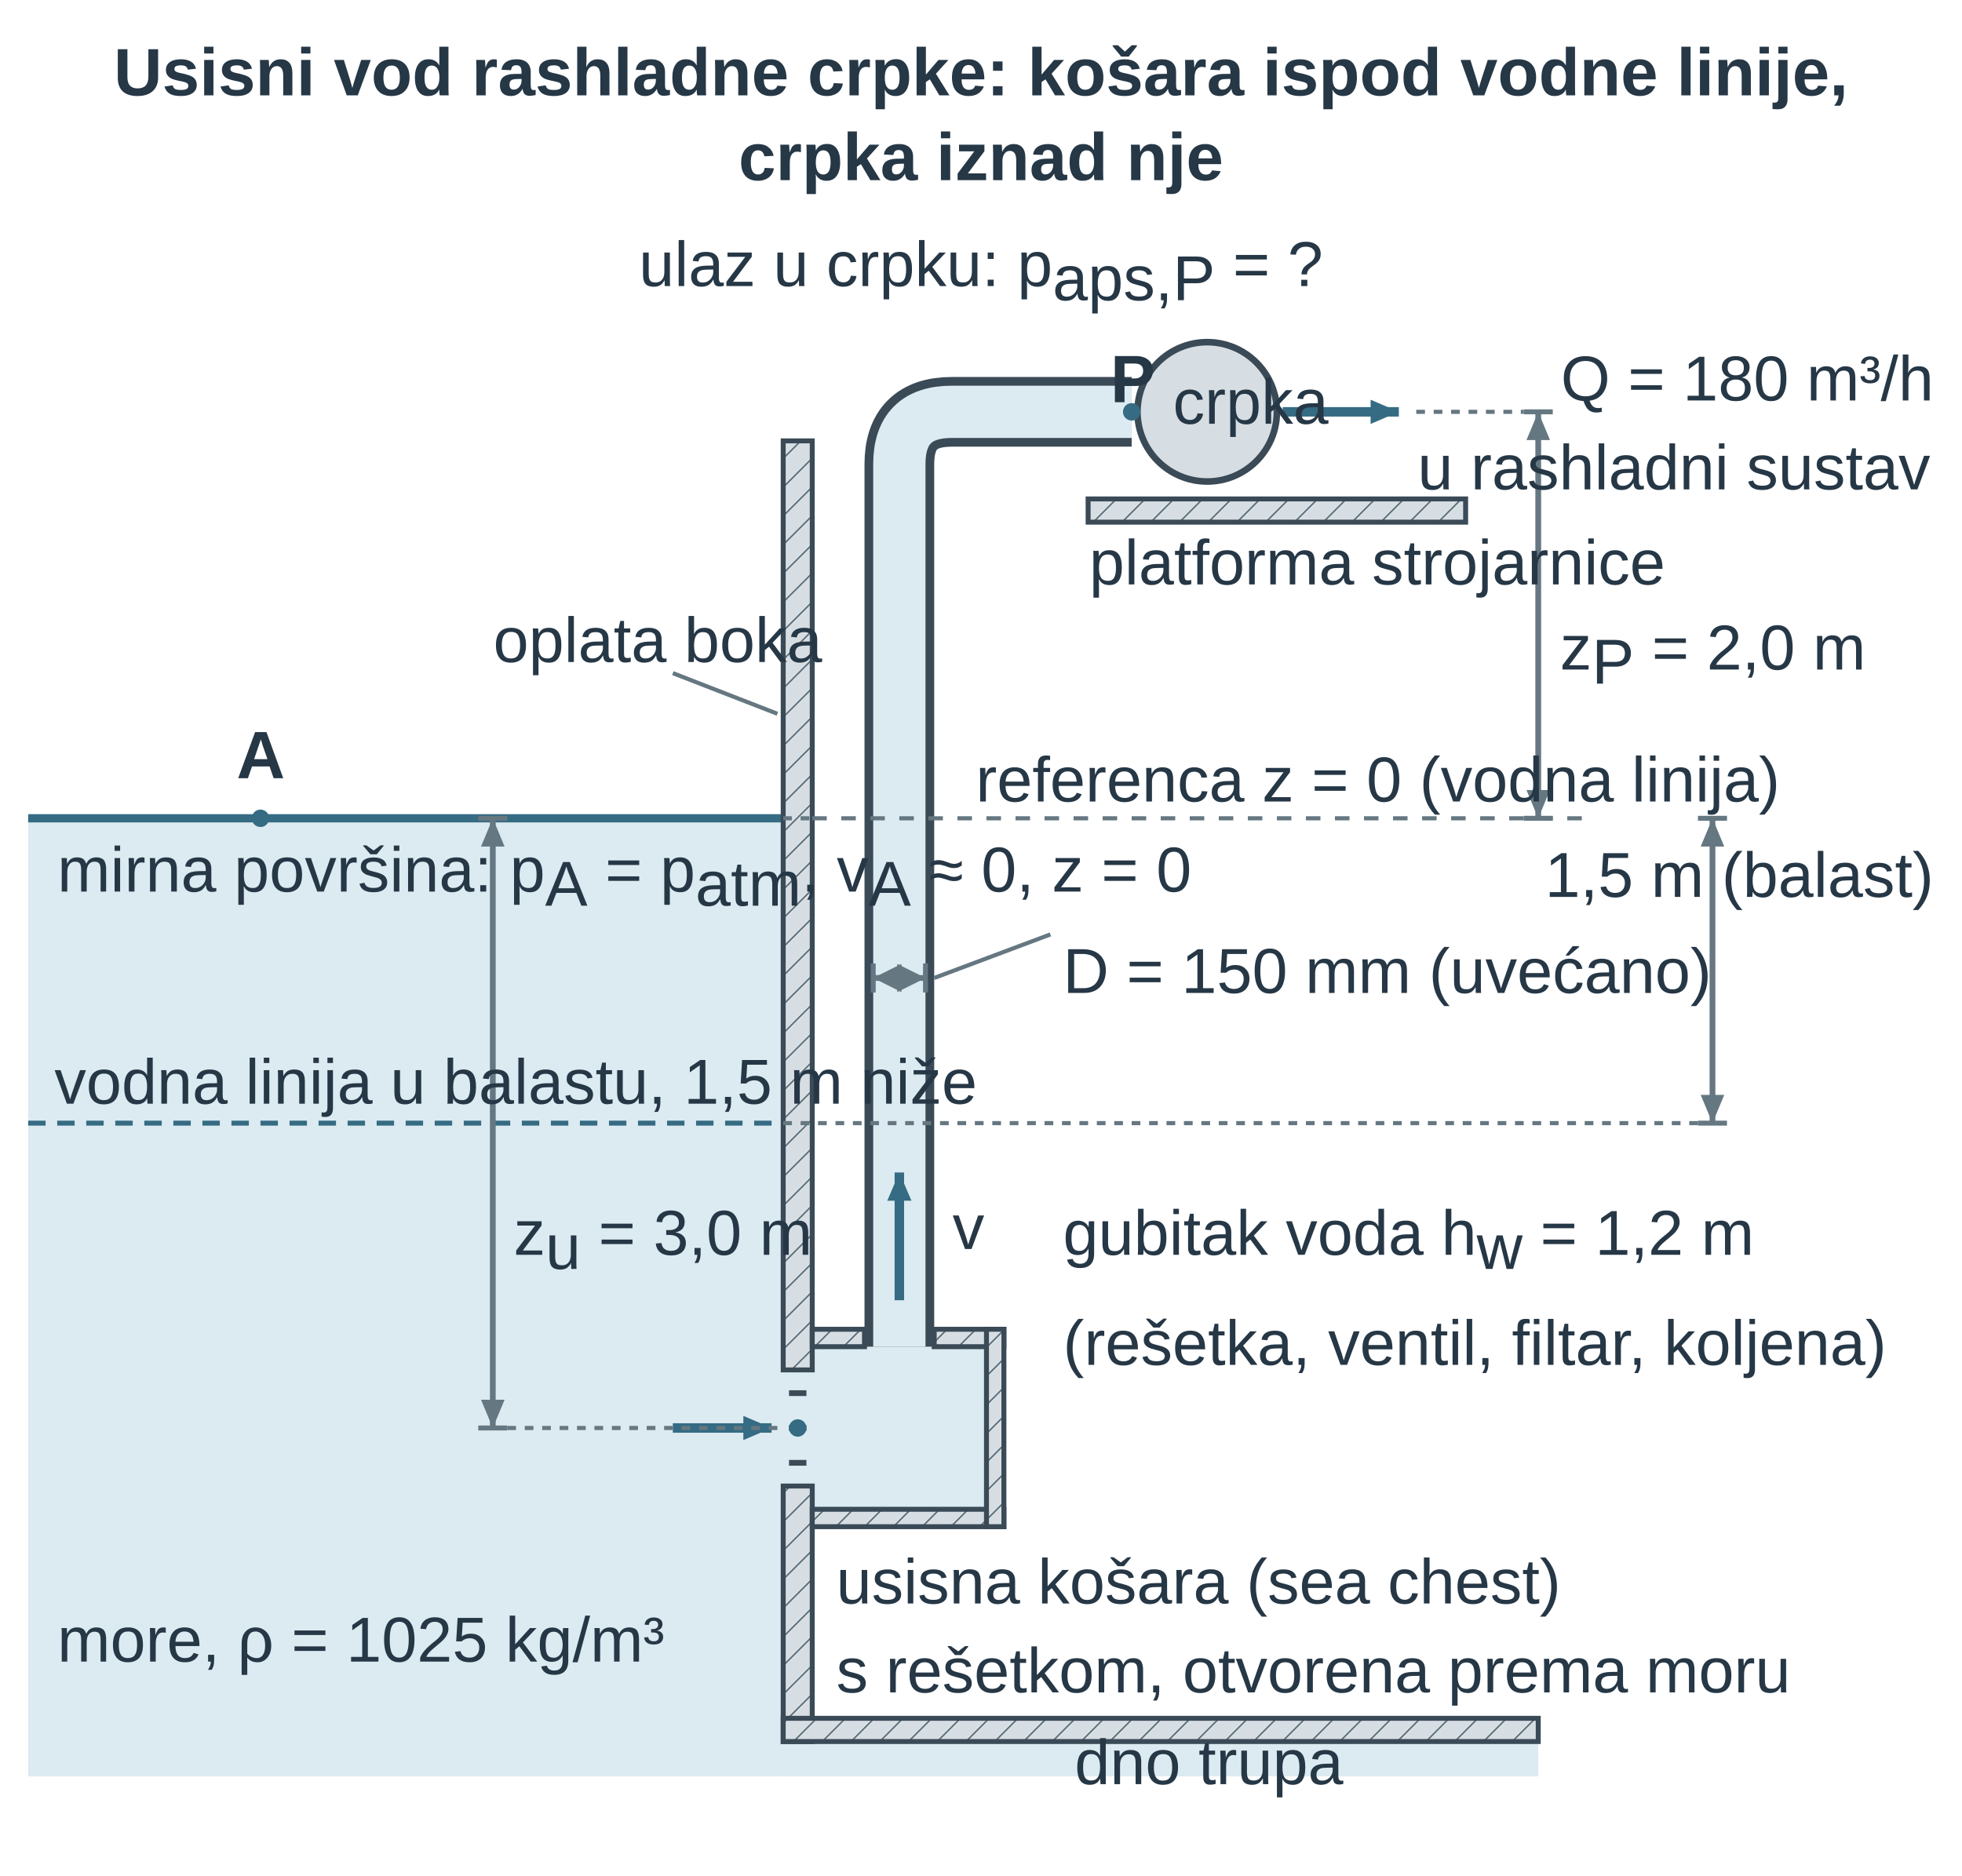
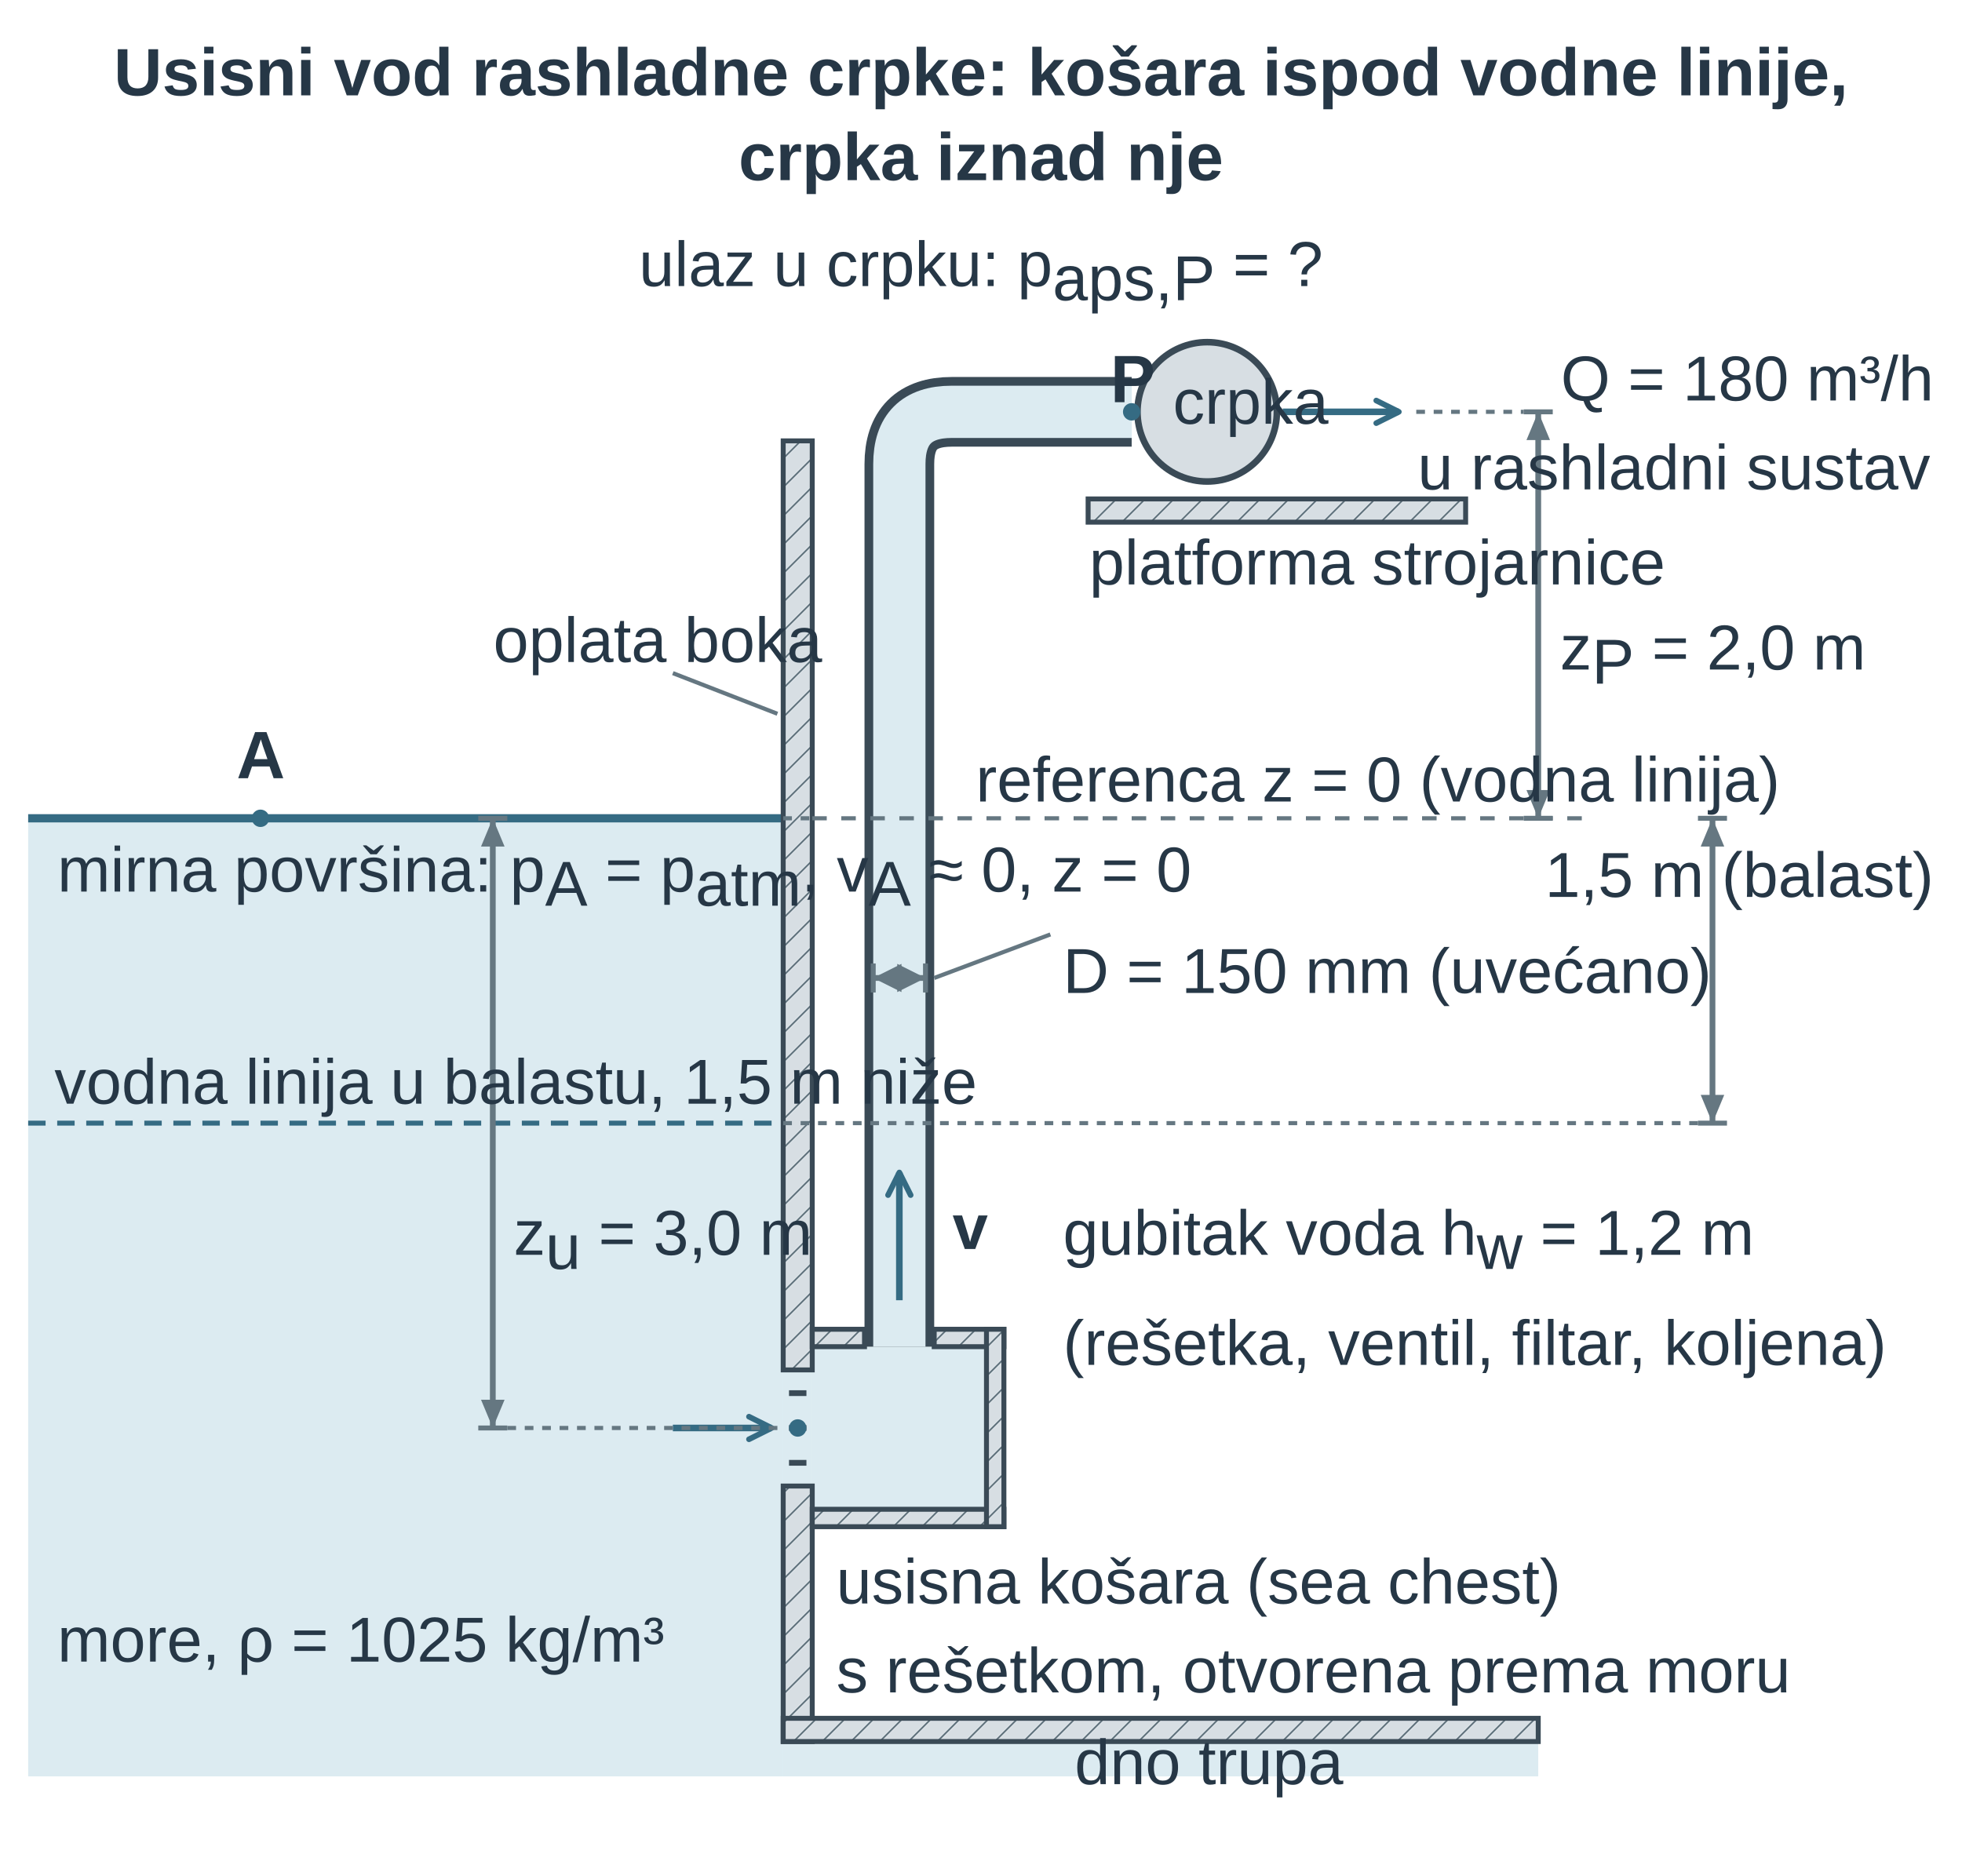
<svg xmlns="http://www.w3.org/2000/svg" width="277.682pt" height="265.574pt" viewBox="0 0 277.682 265.574" role="img">
  <defs>
+     <marker id="u09ch1_vopen" viewBox="0 0 10 10" refX="9" refY="5" markerWidth="9" markerHeight="9" orient="auto-start-reverse">
+       <path d="M1,1 L9,5 L1,9" fill="none" stroke="#356b83" stroke-width="2" stroke-linecap="round" stroke-linejoin="round" />
+     </marker>
    <pattern id="u09ch1_hatch" width="7" height="7" patternUnits="userSpaceOnUse" patternTransform="rotate(45)">
      <rect x="0" y="0" width="7" height="7" fill="#d7dee3" stroke="none" />
      <line x1="0" y1="0" x2="0" y2="7" stroke="#657781" stroke-width="1.1" />
    </pattern>
    <marker id="u09ch1_v" markerWidth="7" markerHeight="6" refX="7" refY="3" orient="auto">
      <path d="M0 0 L7 3 L0 6 Z" fill="#356b83" />
    </marker>
    <marker id="u09ch1_dim" markerWidth="6" markerHeight="5" refX="6" refY="2.5" orient="auto-start-reverse">
      <path d="M0 0 L6 2.5 L0 5 Z" fill="#657781" />
    </marker>
    <marker id="u09ch1_dimSmall" markerWidth="3" markerHeight="3" refX="3" refY="1.5" orient="auto-start-reverse">
      <path d="M0 0 L3 1.5 L0 3 Z" fill="#657781" />
    </marker>
  </defs>
  <g font-family="Arial, Liberation Sans, sans-serif">
    <g transform="translate(138.841 13.5)">
      <text data-source-text="1" x="0" y="0" text-anchor="middle" font-size="9.5" font-weight="600" fill="rgb(38, 55, 70)">Usisni vod rashladne crpke: košara ispod vodne linije,</text>
      <text data-source-text="1" x="0" y="12" text-anchor="middle" font-size="9.5" font-weight="600" fill="rgb(38, 55, 70)">crpka iznad nje</text>
    </g>
    <g transform="translate(138.841 40.5)">
      <text data-source-text="12" x="0" y="0" text-anchor="middle" font-size="9" font-weight="400" fill="rgb(38, 55, 70)">ulaz u crpku: p<tspan font-size="9" font-weight="400" font-style="normal" fill="rgb(38, 55, 70)" baseline-shift="-2">aps,P</tspan> = ?</text>
    </g>
    <g transform="translate(-12.454 13.091) scale(0.411)">
      <g transform="matrix(1 0 0 1 0 0)">
        <rect x="40" y="250" width="260" height="330" rx="0" fill="rgb(220, 235, 241)" stroke="none" stroke-width="1px" stroke-linecap="butt" stroke-linejoin="miter" stroke-dasharray="none" fill-opacity="1" stroke-opacity="1" opacity="1" marker-start="none" marker-mid="none" marker-end="none" data-source-geometry="1" />
      </g>
    </g>
    <g transform="translate(-12.454 13.091) scale(0.411)">
      <g transform="matrix(1 0 0 1 0 0)">
        <rect x="300" y="440" width="10" height="40" rx="0" fill="rgb(220, 235, 241)" stroke="none" stroke-width="1px" stroke-linecap="butt" stroke-linejoin="miter" stroke-dasharray="none" fill-opacity="1" stroke-opacity="1" opacity="1" marker-start="none" marker-mid="none" marker-end="none" data-source-geometry="2" />
      </g>
    </g>
    <g transform="translate(-12.454 13.091) scale(0.411)">
      <g transform="matrix(1 0 0 1 0 0)">
        <rect x="310" y="432" width="60" height="56" rx="0" fill="rgb(220, 235, 241)" stroke="none" stroke-width="1px" stroke-linecap="butt" stroke-linejoin="miter" stroke-dasharray="none" fill-opacity="1" stroke-opacity="1" opacity="1" marker-start="none" marker-mid="none" marker-end="none" data-source-geometry="3" />
      </g>
    </g>
    <g transform="translate(-12.454 13.091) scale(0.411)">
      <g transform="matrix(1 0 0 1 0 0)">
        <line x1="40" y1="250" x2="300" y2="250" stroke="rgb(53, 107, 131)" stroke-width="2.836" fill="rgb(58, 74, 86)" stroke-linecap="butt" stroke-linejoin="miter" stroke-dasharray="none" fill-opacity="1" stroke-opacity="1" opacity="1" marker-start="none" marker-mid="none" marker-end="none" data-source-geometry="4" />
      </g>
    </g>
    <g transform="translate(-12.454 13.091) scale(0.411)">
      <g transform="matrix(1 0 0 1 0 0)">
        <line x1="40" y1="355" x2="300" y2="355" stroke="rgb(53, 107, 131)" stroke-width="1.702" stroke-dasharray="6px, 4px" fill="rgb(58, 74, 86)" stroke-linecap="butt" stroke-linejoin="miter" fill-opacity="1" stroke-opacity="1" opacity="1" marker-start="none" marker-mid="none" marker-end="none" data-source-geometry="5" />
      </g>
    </g>
    <g transform="translate(-12.454 13.091) scale(0.411)">
      <g transform="matrix(1 0 0 1 0 0)">
        <rect x="300" y="120" width="10" height="320" rx="0" fill="url(#u09ch1_hatch)" stroke="rgb(58, 74, 86)" stroke-width="1.702" stroke-linecap="butt" stroke-linejoin="miter" stroke-dasharray="none" fill-opacity="1" stroke-opacity="1" opacity="1" marker-start="none" marker-mid="none" marker-end="none" data-source-geometry="6" />
      </g>
    </g>
    <g transform="translate(-12.454 13.091) scale(0.411)">
      <g transform="matrix(1 0 0 1 0 0)">
        <rect x="300" y="568" width="260" height="12" rx="0" fill="rgb(220, 235, 241)" stroke="none" stroke-width="1px" stroke-linecap="butt" stroke-linejoin="miter" stroke-dasharray="none" fill-opacity="1" stroke-opacity="1" opacity="1" marker-start="none" marker-mid="none" marker-end="none" data-source-geometry="7" />
      </g>
    </g>
    <g transform="translate(-12.454 13.091) scale(0.411)">
      <g transform="matrix(1 0 0 1 0 0)">
        <rect x="300" y="480" width="10" height="88" rx="0" fill="url(#u09ch1_hatch)" stroke="rgb(58, 74, 86)" stroke-width="1.702" stroke-linecap="butt" stroke-linejoin="miter" stroke-dasharray="none" fill-opacity="1" stroke-opacity="1" opacity="1" marker-start="none" marker-mid="none" marker-end="none" data-source-geometry="8" />
      </g>
    </g>
    <g transform="translate(-12.454 13.091) scale(0.411)">
      <g transform="matrix(1 0 0 1 0 0)">
        <rect x="310" y="426" width="18" height="6" rx="0" fill="url(#u09ch1_hatch)" stroke="rgb(58, 74, 86)" stroke-width="1.702" stroke-linecap="butt" stroke-linejoin="miter" stroke-dasharray="none" fill-opacity="1" stroke-opacity="1" opacity="1" marker-start="none" marker-mid="none" marker-end="none" data-source-geometry="9" />
      </g>
    </g>
    <g transform="translate(-12.454 13.091) scale(0.411)">
      <g transform="matrix(1 0 0 1 0 0)">
        <rect x="352" y="426" width="24" height="6" rx="0" fill="url(#u09ch1_hatch)" stroke="rgb(58, 74, 86)" stroke-width="1.702" stroke-linecap="butt" stroke-linejoin="miter" stroke-dasharray="none" fill-opacity="1" stroke-opacity="1" opacity="1" marker-start="none" marker-mid="none" marker-end="none" data-source-geometry="10" />
      </g>
    </g>
    <g transform="translate(-12.454 13.091) scale(0.411)">
      <g transform="matrix(1 0 0 1 0 0)">
        <rect x="310" y="488" width="66" height="6" rx="0" fill="url(#u09ch1_hatch)" stroke="rgb(58, 74, 86)" stroke-width="1.702" stroke-linecap="butt" stroke-linejoin="miter" stroke-dasharray="none" fill-opacity="1" stroke-opacity="1" opacity="1" marker-start="none" marker-mid="none" marker-end="none" data-source-geometry="11" />
      </g>
    </g>
    <g transform="translate(-12.454 13.091) scale(0.411)">
      <g transform="matrix(1 0 0 1 0 0)">
        <rect x="370" y="426" width="6" height="68" rx="0" fill="url(#u09ch1_hatch)" stroke="rgb(58, 74, 86)" stroke-width="1.702" stroke-linecap="butt" stroke-linejoin="miter" stroke-dasharray="none" fill-opacity="1" stroke-opacity="1" opacity="1" marker-start="none" marker-mid="none" marker-end="none" data-source-geometry="12" />
      </g>
    </g>
    <g transform="translate(-12.454 13.091) scale(0.411)">
      <g transform="matrix(1 0 0 1 0 0)">
        <line x1="302" y1="448" x2="308" y2="448" stroke="rgb(58, 74, 86)" stroke-width="1.985" fill="rgb(58, 74, 86)" stroke-linecap="butt" stroke-linejoin="miter" stroke-dasharray="none" fill-opacity="1" stroke-opacity="1" opacity="1" marker-start="none" marker-mid="none" marker-end="none" data-source-geometry="13" />
      </g>
    </g>
    <g transform="translate(-12.454 13.091) scale(0.411)">
      <g transform="matrix(1 0 0 1 0 0)">
        <line x1="302" y1="460" x2="308" y2="460" stroke="rgb(58, 74, 86)" stroke-width="1.985" fill="rgb(58, 74, 86)" stroke-linecap="butt" stroke-linejoin="miter" stroke-dasharray="none" fill-opacity="1" stroke-opacity="1" opacity="1" marker-start="none" marker-mid="none" marker-end="none" data-source-geometry="14" />
      </g>
    </g>
    <g transform="translate(-12.454 13.091) scale(0.411)">
      <g transform="matrix(1 0 0 1 0 0)">
        <line x1="302" y1="472" x2="308" y2="472" stroke="rgb(58, 74, 86)" stroke-width="1.985" fill="rgb(58, 74, 86)" stroke-linecap="butt" stroke-linejoin="miter" stroke-dasharray="none" fill-opacity="1" stroke-opacity="1" opacity="1" marker-start="none" marker-mid="none" marker-end="none" data-source-geometry="15" />
      </g>
    </g>
    <g transform="translate(-12.454 13.091) scale(0.411)">
      <g transform="matrix(1 0 0 1 0 0)">
        <path d="M340 432 V128 Q340 110 358 110 H420" fill="none" stroke="rgb(58, 74, 86)" stroke-width="24px" stroke-linecap="butt" stroke-linejoin="round" stroke-dasharray="none" fill-opacity="1" stroke-opacity="1" opacity="1" marker-start="none" marker-mid="none" marker-end="none" data-source-geometry="16" />
      </g>
    </g>
    <g transform="translate(-12.454 13.091) scale(0.411)">
      <g transform="matrix(1 0 0 1 0 0)">
        <path d="M340 432 V128 Q340 110 358 110 H420" fill="none" stroke="rgb(220, 235, 241)" stroke-width="18px" stroke-linecap="butt" stroke-linejoin="round" stroke-dasharray="none" fill-opacity="1" stroke-opacity="1" opacity="1" marker-start="none" marker-mid="none" marker-end="none" data-source-geometry="17" />
      </g>
    </g>
    <g transform="translate(-12.454 13.091) scale(0.411)">
      <g transform="matrix(1 0 0 1 0 0)">
        <rect x="405" y="140" width="130" height="8" rx="0" fill="url(#u09ch1_hatch)" stroke="rgb(58, 74, 86)" stroke-width="1.702" stroke-linecap="butt" stroke-linejoin="miter" stroke-dasharray="none" fill-opacity="1" stroke-opacity="1" opacity="1" marker-start="none" marker-mid="none" marker-end="none" data-source-geometry="18" />
      </g>
    </g>
    <g transform="translate(-12.454 13.091) scale(0.411)">
      <g transform="matrix(1 0 0 1 0 0)">
        <circle cx="446" cy="110" r="24" fill="rgb(215, 222, 227)" stroke="rgb(58, 74, 86)" stroke-width="2.269" stroke-linecap="butt" stroke-linejoin="miter" stroke-dasharray="none" fill-opacity="1" stroke-opacity="1" opacity="1" marker-start="none" marker-mid="none" marker-end="none" data-source-geometry="19" />
      </g>
    </g>
    <defs>
-       <marker id="u09ch1_v-print-0-21-marker-end" markerWidth="9.724" markerHeight="8.335" refX="7" refY="3" orient="auto" viewBox="0 0 7 6" markerUnits="userSpaceOnUse">
-         <path d="M0 0 L7 3 L0 6 Z" fill="#356b83" />
-       </marker>
-     </defs>
-     <g transform="translate(-12.454 13.091) scale(0.411)">
-       <g transform="matrix(1 0 0 1 0 0)">
-         <path d="M472 110 L512 110" fill="none" stroke="rgb(53, 107, 131)" stroke-width="3.262" marker-end="url(#u09ch1_v-print-0-21-marker-end)" stroke-linecap="butt" stroke-linejoin="miter" stroke-dasharray="none" fill-opacity="1" stroke-opacity="1" opacity="1" marker-start="none" marker-mid="none" data-source-geometry="21" />
-       </g>
-     </g>
-     <defs>
-       <marker id="u09ch1_v-print-0-25-marker-end" markerWidth="9.724" markerHeight="8.335" refX="7" refY="3" orient="auto" viewBox="0 0 7 6" markerUnits="userSpaceOnUse">
-         <path d="M0 0 L7 3 L0 6 Z" fill="#356b83" />
-       </marker>
-     </defs>
-     <g transform="translate(-12.454 13.091) scale(0.411)">
-       <g transform="matrix(1 0 0 1 0 0)">
-         <path d="M340 416 L340 372" fill="none" stroke="rgb(53, 107, 131)" stroke-width="3.262" marker-end="url(#u09ch1_v-print-0-25-marker-end)" stroke-linecap="butt" stroke-linejoin="miter" stroke-dasharray="none" fill-opacity="1" stroke-opacity="1" opacity="1" marker-start="none" marker-mid="none" data-source-geometry="25" />
-       </g>
-     </g>
-     <defs>
-       <marker id="u09ch1_v-print-0-27-marker-end" markerWidth="9.724" markerHeight="8.335" refX="7" refY="3" orient="auto" viewBox="0 0 7 6" markerUnits="userSpaceOnUse">
-         <path d="M0 0 L7 3 L0 6 Z" fill="#356b83" />
-       </marker>
-     </defs>
-     <g transform="translate(-12.454 13.091) scale(0.411)">
-       <g transform="matrix(1 0 0 1 0 0)">
-         <path d="M262 460 L296 460" fill="none" stroke="rgb(53, 107, 131)" stroke-width="3.262" marker-end="url(#u09ch1_v-print-0-27-marker-end)" stroke-linecap="butt" stroke-linejoin="miter" stroke-dasharray="none" fill-opacity="1" stroke-opacity="1" opacity="1" marker-start="none" marker-mid="none" data-source-geometry="27" />
+       <marker id="u09ch1_vopen-print-0-21-marker-end" viewBox="0 0 10 10" refX="9" refY="5" markerWidth="9.724" markerHeight="9.724" orient="auto-start-reverse" markerUnits="userSpaceOnUse">
+         <path d="M1,1 L9,5 L1,9" fill="none" stroke="#356b83" stroke-width="2" stroke-linecap="round" stroke-linejoin="round" />
+       </marker>
+     </defs>
+     <g transform="translate(-12.454 13.091) scale(0.411)">
+       <g transform="matrix(1 0 0 1 0 0)">
+         <path d="M472 110 L512 110" fill="none" stroke="rgb(53, 107, 131)" stroke-width="2.269" marker-end="url(#u09ch1_vopen-print-0-21-marker-end)" data-mf1-vector="velocity" stroke-linecap="butt" stroke-linejoin="miter" stroke-dasharray="none" fill-opacity="1" stroke-opacity="1" opacity="1" marker-start="none" marker-mid="none" data-source-geometry="21" />
+       </g>
+     </g>
+     <defs>
+       <marker id="u09ch1_vopen-print-0-25-marker-end" viewBox="0 0 10 10" refX="9" refY="5" markerWidth="9.724" markerHeight="9.724" orient="auto-start-reverse" markerUnits="userSpaceOnUse">
+         <path d="M1,1 L9,5 L1,9" fill="none" stroke="#356b83" stroke-width="2" stroke-linecap="round" stroke-linejoin="round" />
+       </marker>
+     </defs>
+     <g transform="translate(-12.454 13.091) scale(0.411)">
+       <g transform="matrix(1 0 0 1 0 0)">
+         <path d="M340 416 L340 372" fill="none" stroke="rgb(53, 107, 131)" stroke-width="2.269" marker-end="url(#u09ch1_vopen-print-0-25-marker-end)" data-mf1-vector="velocity" stroke-linecap="butt" stroke-linejoin="miter" stroke-dasharray="none" fill-opacity="1" stroke-opacity="1" opacity="1" marker-start="none" marker-mid="none" data-source-geometry="25" />
+       </g>
+     </g>
+     <defs>
+       <marker id="u09ch1_vopen-print-0-27-marker-end" viewBox="0 0 10 10" refX="9" refY="5" markerWidth="9.724" markerHeight="9.724" orient="auto-start-reverse" markerUnits="userSpaceOnUse">
+         <path d="M1,1 L9,5 L1,9" fill="none" stroke="#356b83" stroke-width="2" stroke-linecap="round" stroke-linejoin="round" />
+       </marker>
+     </defs>
+     <g transform="translate(-12.454 13.091) scale(0.411)">
+       <g transform="matrix(1 0 0 1 0 0)">
+         <path d="M262 460 L296 460" fill="none" stroke="rgb(53, 107, 131)" stroke-width="2.269" marker-end="url(#u09ch1_vopen-print-0-27-marker-end)" data-mf1-vector="velocity" stroke-linecap="butt" stroke-linejoin="miter" stroke-dasharray="none" fill-opacity="1" stroke-opacity="1" opacity="1" marker-start="none" marker-mid="none" data-source-geometry="27" />
      </g>
    </g>
    <g transform="translate(-12.454 13.091) scale(0.411)">
      <g transform="matrix(1 0 0 1 0 0)">
        <circle cx="120" cy="250" r="3" fill="rgb(53, 107, 131)" stroke="none" stroke-width="1px" stroke-linecap="butt" stroke-linejoin="miter" stroke-dasharray="none" fill-opacity="1" stroke-opacity="1" opacity="1" marker-start="none" marker-mid="none" marker-end="none" data-source-geometry="28" />
      </g>
    </g>
    <g transform="translate(-12.454 13.091) scale(0.411)">
      <g transform="matrix(1 0 0 1 0 0)">
        <circle cx="420" cy="110" r="3" fill="rgb(53, 107, 131)" stroke="none" stroke-width="1px" stroke-linecap="butt" stroke-linejoin="miter" stroke-dasharray="none" fill-opacity="1" stroke-opacity="1" opacity="1" marker-start="none" marker-mid="none" marker-end="none" data-source-geometry="33" />
      </g>
    </g>
    <g transform="translate(-12.454 13.091) scale(0.411)">
      <g transform="matrix(1 0 0 1 0 0)">
        <circle cx="305" cy="460" r="3" fill="rgb(53, 107, 131)" stroke="none" stroke-width="1px" stroke-linecap="butt" stroke-linejoin="miter" stroke-dasharray="none" fill-opacity="1" stroke-opacity="1" opacity="1" marker-start="none" marker-mid="none" marker-end="none" data-source-geometry="36" />
      </g>
    </g>
    <g transform="translate(-12.454 13.091) scale(0.411)">
      <g transform="matrix(1 0 0 1 0 0)">
        <line x1="262" y1="200" x2="298" y2="214" stroke="rgb(101, 119, 129)" stroke-width="1.418" fill="rgb(58, 74, 86)" stroke-linecap="butt" stroke-linejoin="miter" stroke-dasharray="none" fill-opacity="1" stroke-opacity="1" opacity="1" marker-start="none" marker-mid="none" marker-end="none" data-source-geometry="40" />
      </g>
    </g>
    <g transform="translate(-12.454 13.091) scale(0.411)">
      <g transform="matrix(1 0 0 1 0 0)">
        <line x1="300" y1="250" x2="310" y2="250" stroke="rgb(101, 119, 129)" stroke-width="1.418" stroke-dasharray="3px, 3px" fill="rgb(58, 74, 86)" stroke-linecap="butt" stroke-linejoin="miter" fill-opacity="1" stroke-opacity="1" opacity="1" marker-start="none" marker-mid="none" marker-end="none" data-source-geometry="41" />
      </g>
    </g>
    <g transform="translate(-12.454 13.091) scale(0.411)">
      <g transform="matrix(1 0 0 1 0 0)">
        <line x1="310" y1="250" x2="580" y2="250" stroke="rgb(101, 119, 129)" stroke-width="1.418" stroke-dasharray="5px, 5px" fill="rgb(58, 74, 86)" stroke-linecap="butt" stroke-linejoin="miter" fill-opacity="1" stroke-opacity="1" opacity="1" marker-start="none" marker-mid="none" marker-end="none" data-source-geometry="42" />
      </g>
    </g>
    <g transform="translate(-12.454 13.091) scale(0.411)">
      <g transform="matrix(1 0 0 1 0 0)">
        <line x1="195" y1="250" x2="205" y2="250" stroke="rgb(101, 119, 129)" stroke-width="1.702" fill="rgb(58, 74, 86)" stroke-linecap="butt" stroke-linejoin="miter" stroke-dasharray="none" fill-opacity="1" stroke-opacity="1" opacity="1" marker-start="none" marker-mid="none" marker-end="none" data-source-geometry="44" />
      </g>
    </g>
    <g transform="translate(-12.454 13.091) scale(0.411)">
      <g transform="matrix(1 0 0 1 0 0)">
        <line x1="195" y1="460" x2="205" y2="460" stroke="rgb(101, 119, 129)" stroke-width="1.702" fill="rgb(58, 74, 86)" stroke-linecap="butt" stroke-linejoin="miter" stroke-dasharray="none" fill-opacity="1" stroke-opacity="1" opacity="1" marker-start="none" marker-mid="none" marker-end="none" data-source-geometry="45" />
      </g>
    </g>
    <defs>
      <marker id="u09ch1_dim-print-0-46-marker-start" markerWidth="9.724" markerHeight="8.103" refX="6" refY="2.5" orient="auto-start-reverse" viewBox="0 0 6 5" markerUnits="userSpaceOnUse">
        <path d="M0 0 L6 2.5 L0 5 Z" fill="#657781" />
      </marker>
    </defs>
    <defs>
      <marker id="u09ch1_dim-print-0-46-marker-end" markerWidth="9.724" markerHeight="8.103" refX="6" refY="2.5" orient="auto-start-reverse" viewBox="0 0 6 5" markerUnits="userSpaceOnUse">
        <path d="M0 0 L6 2.5 L0 5 Z" fill="#657781" />
      </marker>
    </defs>
    <g transform="translate(-12.454 13.091) scale(0.411)">
      <g transform="matrix(1 0 0 1 0 0)">
-         <path d="M200 250 L200 460" fill="none" stroke="rgb(101, 119, 129)" stroke-width="1.985" marker-start="url(#u09ch1_dim-print-0-46-marker-start)" marker-end="url(#u09ch1_dim-print-0-46-marker-end)" stroke-linecap="butt" stroke-linejoin="miter" stroke-dasharray="none" fill-opacity="1" stroke-opacity="1" opacity="1" marker-mid="none" data-source-geometry="46" />
+         <path d="M200 250 L200 460" fill="none" stroke="rgb(101, 119, 129)" stroke-width="1.985" marker-start="url(#u09ch1_dim-print-0-46-marker-start)" marker-end="url(#u09ch1_dim-print-0-46-marker-end)" data-mf1-role="dimension" stroke-linecap="butt" stroke-linejoin="miter" stroke-dasharray="none" fill-opacity="1" stroke-opacity="1" opacity="1" marker-mid="none" data-source-geometry="46" />
      </g>
    </g>
    <g transform="translate(-12.454 13.091) scale(0.411)">
      <g transform="matrix(1 0 0 1 0 0)">
        <line x1="205" y1="460" x2="300" y2="460" stroke="rgb(101, 119, 129)" stroke-width="1.418" stroke-dasharray="3px, 3px" fill="rgb(58, 74, 86)" stroke-linecap="butt" stroke-linejoin="miter" fill-opacity="1" stroke-opacity="1" opacity="1" marker-start="none" marker-mid="none" marker-end="none" data-source-geometry="47" />
      </g>
    </g>
    <g transform="translate(-12.454 13.091) scale(0.411)">
      <g transform="matrix(1 0 0 1 0 0)">
        <line x1="555" y1="110" x2="565" y2="110" stroke="rgb(101, 119, 129)" stroke-width="1.702" fill="rgb(58, 74, 86)" stroke-linecap="butt" stroke-linejoin="miter" stroke-dasharray="none" fill-opacity="1" stroke-opacity="1" opacity="1" marker-start="none" marker-mid="none" marker-end="none" data-source-geometry="49" />
      </g>
    </g>
    <g transform="translate(-12.454 13.091) scale(0.411)">
      <g transform="matrix(1 0 0 1 0 0)">
        <line x1="555" y1="250" x2="565" y2="250" stroke="rgb(101, 119, 129)" stroke-width="1.702" fill="rgb(58, 74, 86)" stroke-linecap="butt" stroke-linejoin="miter" stroke-dasharray="none" fill-opacity="1" stroke-opacity="1" opacity="1" marker-start="none" marker-mid="none" marker-end="none" data-source-geometry="50" />
      </g>
    </g>
    <defs>
      <marker id="u09ch1_dim-print-0-51-marker-start" markerWidth="9.724" markerHeight="8.103" refX="6" refY="2.5" orient="auto-start-reverse" viewBox="0 0 6 5" markerUnits="userSpaceOnUse">
        <path d="M0 0 L6 2.5 L0 5 Z" fill="#657781" />
      </marker>
    </defs>
    <defs>
      <marker id="u09ch1_dim-print-0-51-marker-end" markerWidth="9.724" markerHeight="8.103" refX="6" refY="2.5" orient="auto-start-reverse" viewBox="0 0 6 5" markerUnits="userSpaceOnUse">
        <path d="M0 0 L6 2.5 L0 5 Z" fill="#657781" />
      </marker>
    </defs>
    <g transform="translate(-12.454 13.091) scale(0.411)">
      <g transform="matrix(1 0 0 1 0 0)">
-         <path d="M560 110 L560 250" fill="none" stroke="rgb(101, 119, 129)" stroke-width="1.985" marker-start="url(#u09ch1_dim-print-0-51-marker-start)" marker-end="url(#u09ch1_dim-print-0-51-marker-end)" stroke-linecap="butt" stroke-linejoin="miter" stroke-dasharray="none" fill-opacity="1" stroke-opacity="1" opacity="1" marker-mid="none" data-source-geometry="51" />
+         <path d="M560 110 L560 250" fill="none" stroke="rgb(101, 119, 129)" stroke-width="1.985" marker-start="url(#u09ch1_dim-print-0-51-marker-start)" marker-end="url(#u09ch1_dim-print-0-51-marker-end)" data-mf1-role="dimension" stroke-linecap="butt" stroke-linejoin="miter" stroke-dasharray="none" fill-opacity="1" stroke-opacity="1" opacity="1" marker-mid="none" data-source-geometry="51" />
      </g>
    </g>
    <g transform="translate(-12.454 13.091) scale(0.411)">
      <g transform="matrix(1 0 0 1 0 0)">
        <line x1="518" y1="110" x2="555" y2="110" stroke="rgb(101, 119, 129)" stroke-width="1.418" stroke-dasharray="3px, 3px" fill="rgb(58, 74, 86)" stroke-linecap="butt" stroke-linejoin="miter" fill-opacity="1" stroke-opacity="1" opacity="1" marker-start="none" marker-mid="none" marker-end="none" data-source-geometry="52" />
      </g>
    </g>
    <g transform="translate(-12.454 13.091) scale(0.411)">
      <g transform="matrix(1 0 0 1 0 0)">
        <line x1="615" y1="250" x2="625" y2="250" stroke="rgb(101, 119, 129)" stroke-width="1.702" fill="rgb(58, 74, 86)" stroke-linecap="butt" stroke-linejoin="miter" stroke-dasharray="none" fill-opacity="1" stroke-opacity="1" opacity="1" marker-start="none" marker-mid="none" marker-end="none" data-source-geometry="54" />
      </g>
    </g>
    <g transform="translate(-12.454 13.091) scale(0.411)">
      <g transform="matrix(1 0 0 1 0 0)">
        <line x1="615" y1="355" x2="625" y2="355" stroke="rgb(101, 119, 129)" stroke-width="1.702" fill="rgb(58, 74, 86)" stroke-linecap="butt" stroke-linejoin="miter" stroke-dasharray="none" fill-opacity="1" stroke-opacity="1" opacity="1" marker-start="none" marker-mid="none" marker-end="none" data-source-geometry="55" />
      </g>
    </g>
    <defs>
      <marker id="u09ch1_dim-print-0-56-marker-start" markerWidth="9.724" markerHeight="8.103" refX="6" refY="2.5" orient="auto-start-reverse" viewBox="0 0 6 5" markerUnits="userSpaceOnUse">
        <path d="M0 0 L6 2.5 L0 5 Z" fill="#657781" />
      </marker>
    </defs>
    <defs>
      <marker id="u09ch1_dim-print-0-56-marker-end" markerWidth="9.724" markerHeight="8.103" refX="6" refY="2.5" orient="auto-start-reverse" viewBox="0 0 6 5" markerUnits="userSpaceOnUse">
        <path d="M0 0 L6 2.5 L0 5 Z" fill="#657781" />
      </marker>
    </defs>
    <g transform="translate(-12.454 13.091) scale(0.411)">
      <g transform="matrix(1 0 0 1 0 0)">
-         <path d="M620 250 L620 355" fill="none" stroke="rgb(101, 119, 129)" stroke-width="1.985" marker-start="url(#u09ch1_dim-print-0-56-marker-start)" marker-end="url(#u09ch1_dim-print-0-56-marker-end)" stroke-linecap="butt" stroke-linejoin="miter" stroke-dasharray="none" fill-opacity="1" stroke-opacity="1" opacity="1" marker-mid="none" data-source-geometry="56" />
+         <path d="M620 250 L620 355" fill="none" stroke="rgb(101, 119, 129)" stroke-width="1.985" marker-start="url(#u09ch1_dim-print-0-56-marker-start)" marker-end="url(#u09ch1_dim-print-0-56-marker-end)" data-mf1-role="dimension" stroke-linecap="butt" stroke-linejoin="miter" stroke-dasharray="none" fill-opacity="1" stroke-opacity="1" opacity="1" marker-mid="none" data-source-geometry="56" />
      </g>
    </g>
    <g transform="translate(-12.454 13.091) scale(0.411)">
      <g transform="matrix(1 0 0 1 0 0)">
        <line x1="300" y1="355" x2="615" y2="355" stroke="rgb(101, 119, 129)" stroke-width="1.418" stroke-dasharray="3px, 3px" fill="rgb(58, 74, 86)" stroke-linecap="butt" stroke-linejoin="miter" fill-opacity="1" stroke-opacity="1" opacity="1" marker-start="none" marker-mid="none" marker-end="none" data-source-geometry="57" />
      </g>
    </g>
    <g transform="translate(-12.454 13.091) scale(0.411)">
      <g transform="matrix(1 0 0 1 0 0)">
        <line x1="331" y1="300" x2="331" y2="310" stroke="rgb(101, 119, 129)" stroke-width="1.702" fill="rgb(58, 74, 86)" stroke-linecap="butt" stroke-linejoin="miter" stroke-dasharray="none" fill-opacity="1" stroke-opacity="1" opacity="1" marker-start="none" marker-mid="none" marker-end="none" data-source-geometry="59" />
      </g>
    </g>
    <g transform="translate(-12.454 13.091) scale(0.411)">
      <g transform="matrix(1 0 0 1 0 0)">
        <line x1="349" y1="300" x2="349" y2="310" stroke="rgb(101, 119, 129)" stroke-width="1.702" fill="rgb(58, 74, 86)" stroke-linecap="butt" stroke-linejoin="miter" stroke-dasharray="none" fill-opacity="1" stroke-opacity="1" opacity="1" marker-start="none" marker-mid="none" marker-end="none" data-source-geometry="60" />
      </g>
    </g>
    <defs>
      <marker id="u09ch1_dimSmall-print-0-61-marker-start" markerWidth="9.724" markerHeight="9.724" refX="3" refY="1.5" orient="auto-start-reverse" viewBox="0 0 3 3" markerUnits="userSpaceOnUse">
        <path d="M0 0 L3 1.5 L0 3 Z" fill="#657781" />
      </marker>
    </defs>
    <defs>
      <marker id="u09ch1_dimSmall-print-0-61-marker-end" markerWidth="9.724" markerHeight="9.724" refX="3" refY="1.5" orient="auto-start-reverse" viewBox="0 0 3 3" markerUnits="userSpaceOnUse">
        <path d="M0 0 L3 1.5 L0 3 Z" fill="#657781" />
      </marker>
    </defs>
    <g transform="translate(-12.454 13.091) scale(0.411)">
      <g transform="matrix(1 0 0 1 0 0)">
-         <path d="M331 305 L349 305" fill="none" stroke="rgb(101, 119, 129)" stroke-width="1.985" marker-start="url(#u09ch1_dimSmall-print-0-61-marker-start)" marker-end="url(#u09ch1_dimSmall-print-0-61-marker-end)" stroke-linecap="butt" stroke-linejoin="miter" stroke-dasharray="none" fill-opacity="1" stroke-opacity="1" opacity="1" marker-mid="none" data-source-geometry="61" />
+         <path d="M331 305 L349 305" fill="none" stroke="rgb(101, 119, 129)" stroke-width="1.985" marker-start="url(#u09ch1_dimSmall-print-0-61-marker-start)" marker-end="url(#u09ch1_dimSmall-print-0-61-marker-end)" data-mf1-role="dimension" stroke-linecap="butt" stroke-linejoin="miter" stroke-dasharray="none" fill-opacity="1" stroke-opacity="1" opacity="1" marker-mid="none" data-source-geometry="61" />
      </g>
    </g>
    <g transform="translate(-12.454 13.091) scale(0.411)">
      <g transform="matrix(1 0 0 1 0 0)">
        <line x1="352" y1="305" x2="392" y2="290" stroke="rgb(101, 119, 129)" stroke-width="1.418" fill="rgb(58, 74, 86)" stroke-linecap="butt" stroke-linejoin="miter" stroke-dasharray="none" fill-opacity="1" stroke-opacity="1" opacity="1" marker-start="none" marker-mid="none" marker-end="none" data-source-geometry="62" />
      </g>
    </g>
    <g transform="translate(-12.454 13.091) scale(0.411)">
      <g transform="matrix(1 0 0 1 0 0)">
        <rect x="300" y="560" width="260" height="8" rx="0" fill="url(#u09ch1_hatch)" stroke="rgb(58, 74, 86)" stroke-width="1.702" stroke-linecap="butt" stroke-linejoin="miter" stroke-dasharray="none" fill-opacity="1" stroke-opacity="1" opacity="1" marker-start="none" marker-mid="none" marker-end="none" data-source-geometry="66" />
      </g>
    </g>
    <g transform="translate(160.318 56.936)">
      <text data-source-text="11" x="0" y="0" text-anchor="middle" font-size="9.5" font-weight="600" fill="rgb(38, 55, 70)">P</text>
    </g>
    <g transform="translate(220.901 56.695)">
      <text data-source-text="3" x="0" y="0" text-anchor="start" font-size="9" font-weight="400" fill="rgb(38, 55, 70)">Q = 180 m³/h</text>
    </g>
    <g transform="translate(177.013 59.986)">
      <text data-source-text="2" x="0" y="0" text-anchor="middle" font-size="9" font-weight="400" fill="rgb(38, 55, 70)">crpka</text>
    </g>
    <g transform="translate(200.641 69.277)">
      <text data-source-text="4" x="0" y="0" text-anchor="start" font-size="9" font-weight="400" fill="rgb(38, 55, 70)">u rashladni sustav</text>
    </g>
    <g transform="translate(154.147 82.732)">
      <text data-source-text="5" x="0" y="0" text-anchor="start" font-size="9" font-weight="400" fill="rgb(38, 55, 70)">platforma strojarnice</text>
    </g>
    <g transform="translate(220.788 94.782)">
      <text data-source-text="18" x="0" y="0" text-anchor="start" font-size="9" font-weight="400" fill="rgb(38, 55, 70)">z<tspan font-size="9" font-weight="400" font-style="normal" fill="rgb(38, 55, 70)" baseline-shift="-2">P</tspan> = 2,0 m</text>
    </g>
    <g transform="translate(69.818 93.718)">
      <text data-source-text="15" x="0" y="0" text-anchor="start" font-size="9" font-weight="400" fill="rgb(38, 55, 70)">oplata boka</text>
    </g>
    <g transform="translate(36.909 110.172)">
      <text data-source-text="7" x="0" y="0" text-anchor="middle" font-size="9.5" font-weight="600" fill="rgb(38, 55, 70)">A</text>
    </g>
    <g transform="translate(138.104 113.463)">
      <text data-source-text="16" x="0" y="0" text-anchor="start" font-size="9" font-weight="400" fill="rgb(38, 55, 70)">referenca z = 0 (vodna linija)</text>
    </g>
    <g transform="translate(8.114 126.216)">
      <text data-source-text="8" x="0" y="0" text-anchor="start" font-size="9" font-weight="400" fill="rgb(38, 55, 70)">mirna površina: p<tspan font-size="9" font-weight="400" font-style="normal" fill="rgb(38, 55, 70)" baseline-shift="-2">A</tspan> = p<tspan font-size="9" font-weight="400" font-style="normal" fill="rgb(38, 55, 70)" baseline-shift="-2">atm</tspan>, v<tspan font-size="9" font-weight="400" font-style="normal" fill="rgb(38, 55, 70)" baseline-shift="-2">A</tspan> ≈ 0, z = 0</text>
    </g>
    <g transform="translate(150.445 140.563)">
      <text data-source-text="20" x="0" y="0" text-anchor="start" font-size="9" font-weight="400" fill="rgb(38, 55, 70)">D = 150 mm (uvećano)</text>
    </g>
    <g transform="translate(218.651 126.968)">
      <text data-source-text="19" x="0" y="0" text-anchor="start" font-size="9" font-weight="400" fill="rgb(38, 55, 70)">1,5 m (balast)</text>
    </g>
    <g transform="translate(7.702 156.245)">
      <text data-source-text="9" x="0" y="0" text-anchor="start" font-size="9" font-weight="400" fill="rgb(38, 55, 70)">vodna linija u balastu, 1,5 m niže</text>
    </g>
    <g transform="translate(134.813 176.813)">
-       <text data-source-text="6" x="0" y="0" text-anchor="start" font-size="9" font-weight="400" fill="rgb(38, 55, 70)">v</text>
+       <text data-source-text="6" x="0" y="0" text-anchor="start" font-size="9" font-weight="400" fill="rgb(38, 55, 70)">
+         <tspan font-size="9" font-weight="700" font-style="normal" fill="rgb(38, 55, 70)">v</tspan>
+       </text>
    </g>
    <g transform="translate(72.697 177.636)">
      <text data-source-text="17" x="0" y="0" text-anchor="start" font-size="9" font-weight="400" fill="rgb(38, 55, 70)">z<tspan font-size="9" font-weight="400" font-style="normal" fill="rgb(38, 55, 70)" baseline-shift="-2">u</tspan> = 3,0 m</text>
    </g>
    <g transform="translate(150.445 177.636)">
      <text data-source-text="21" x="0" y="0" text-anchor="start" font-size="9" font-weight="400" fill="rgb(38, 55, 70)">gubitak voda h<tspan font-size="9" font-weight="400" font-style="normal" fill="rgb(38, 55, 70)" baseline-shift="-2">w</tspan> = 1,2 m</text>
    </g>
    <g transform="translate(150.445 193.218)">
      <text data-source-text="22" x="0" y="0" text-anchor="start" font-size="9" font-weight="400" fill="rgb(38, 55, 70)">(rešetka, ventil, filtar, koljena)</text>
    </g>
    <g transform="translate(118.359 226.999)">
      <text data-source-text="13" x="0" y="0" text-anchor="start" font-size="9" font-weight="400" fill="rgb(38, 55, 70)">usisna košara (sea chest)</text>
    </g>
    <g transform="translate(118.359 239.581)">
      <text data-source-text="14" x="0" y="0" text-anchor="start" font-size="9" font-weight="400" fill="rgb(38, 55, 70)">s rešetkom, otvorena prema moru</text>
    </g>
    <g transform="translate(8.114 235.226)">
      <text data-source-text="10" x="0" y="0" text-anchor="start" font-size="9" font-weight="400" fill="rgb(38, 55, 70)">more, ρ = 1025 kg/m³</text>
    </g>
    <g transform="translate(152.09 252.574)">
      <text data-source-text="23" x="0" y="0" text-anchor="start" font-size="9" font-weight="400" fill="rgb(38, 55, 70)">dno trupa</text>
    </g>
  </g>
</svg>
